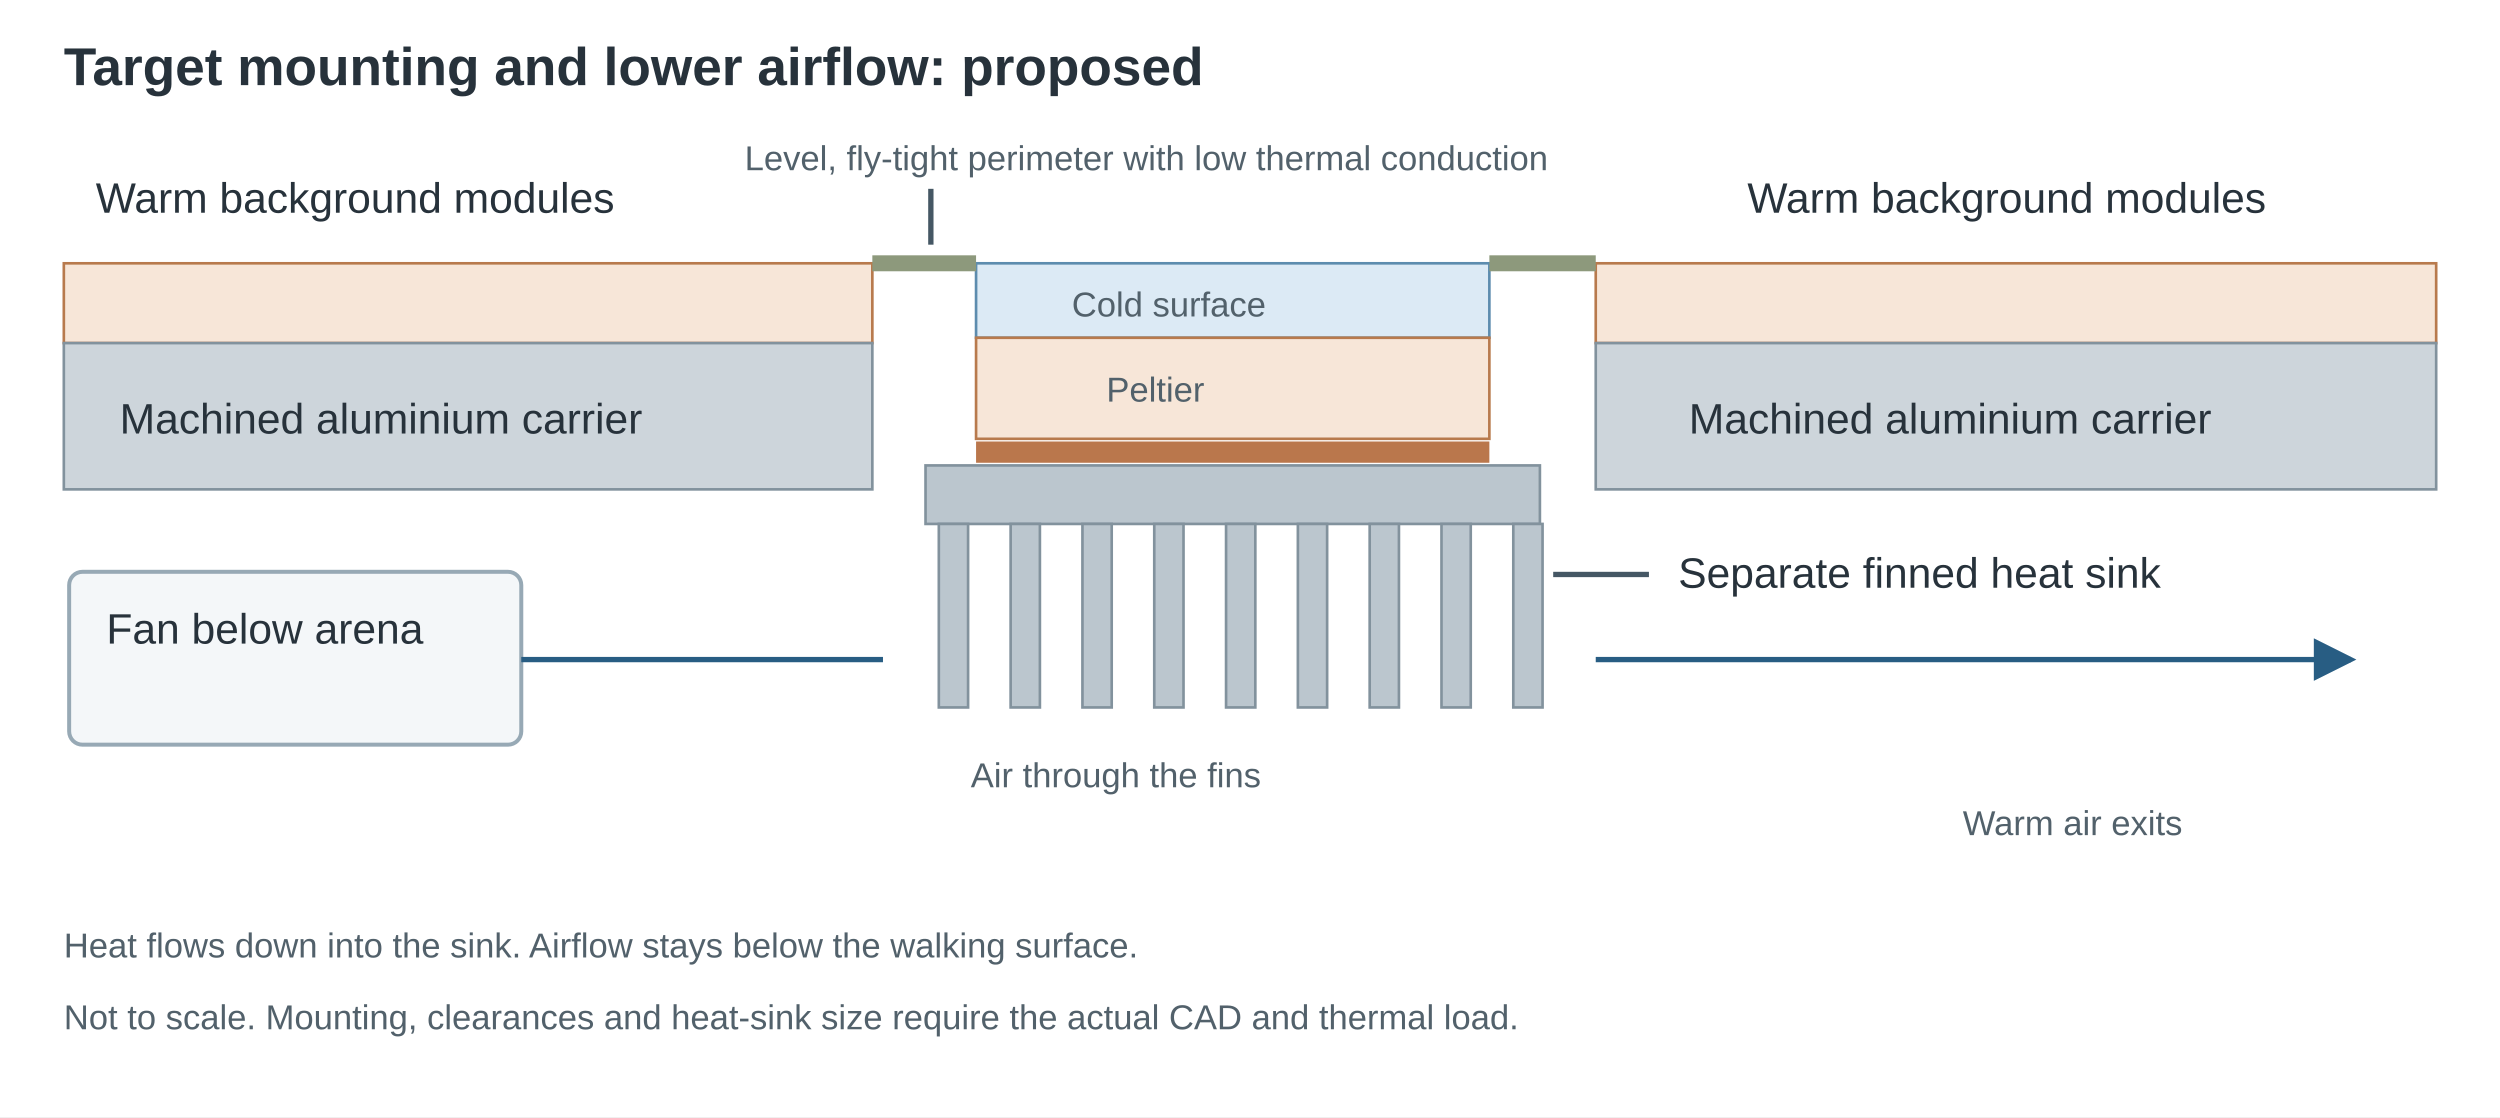
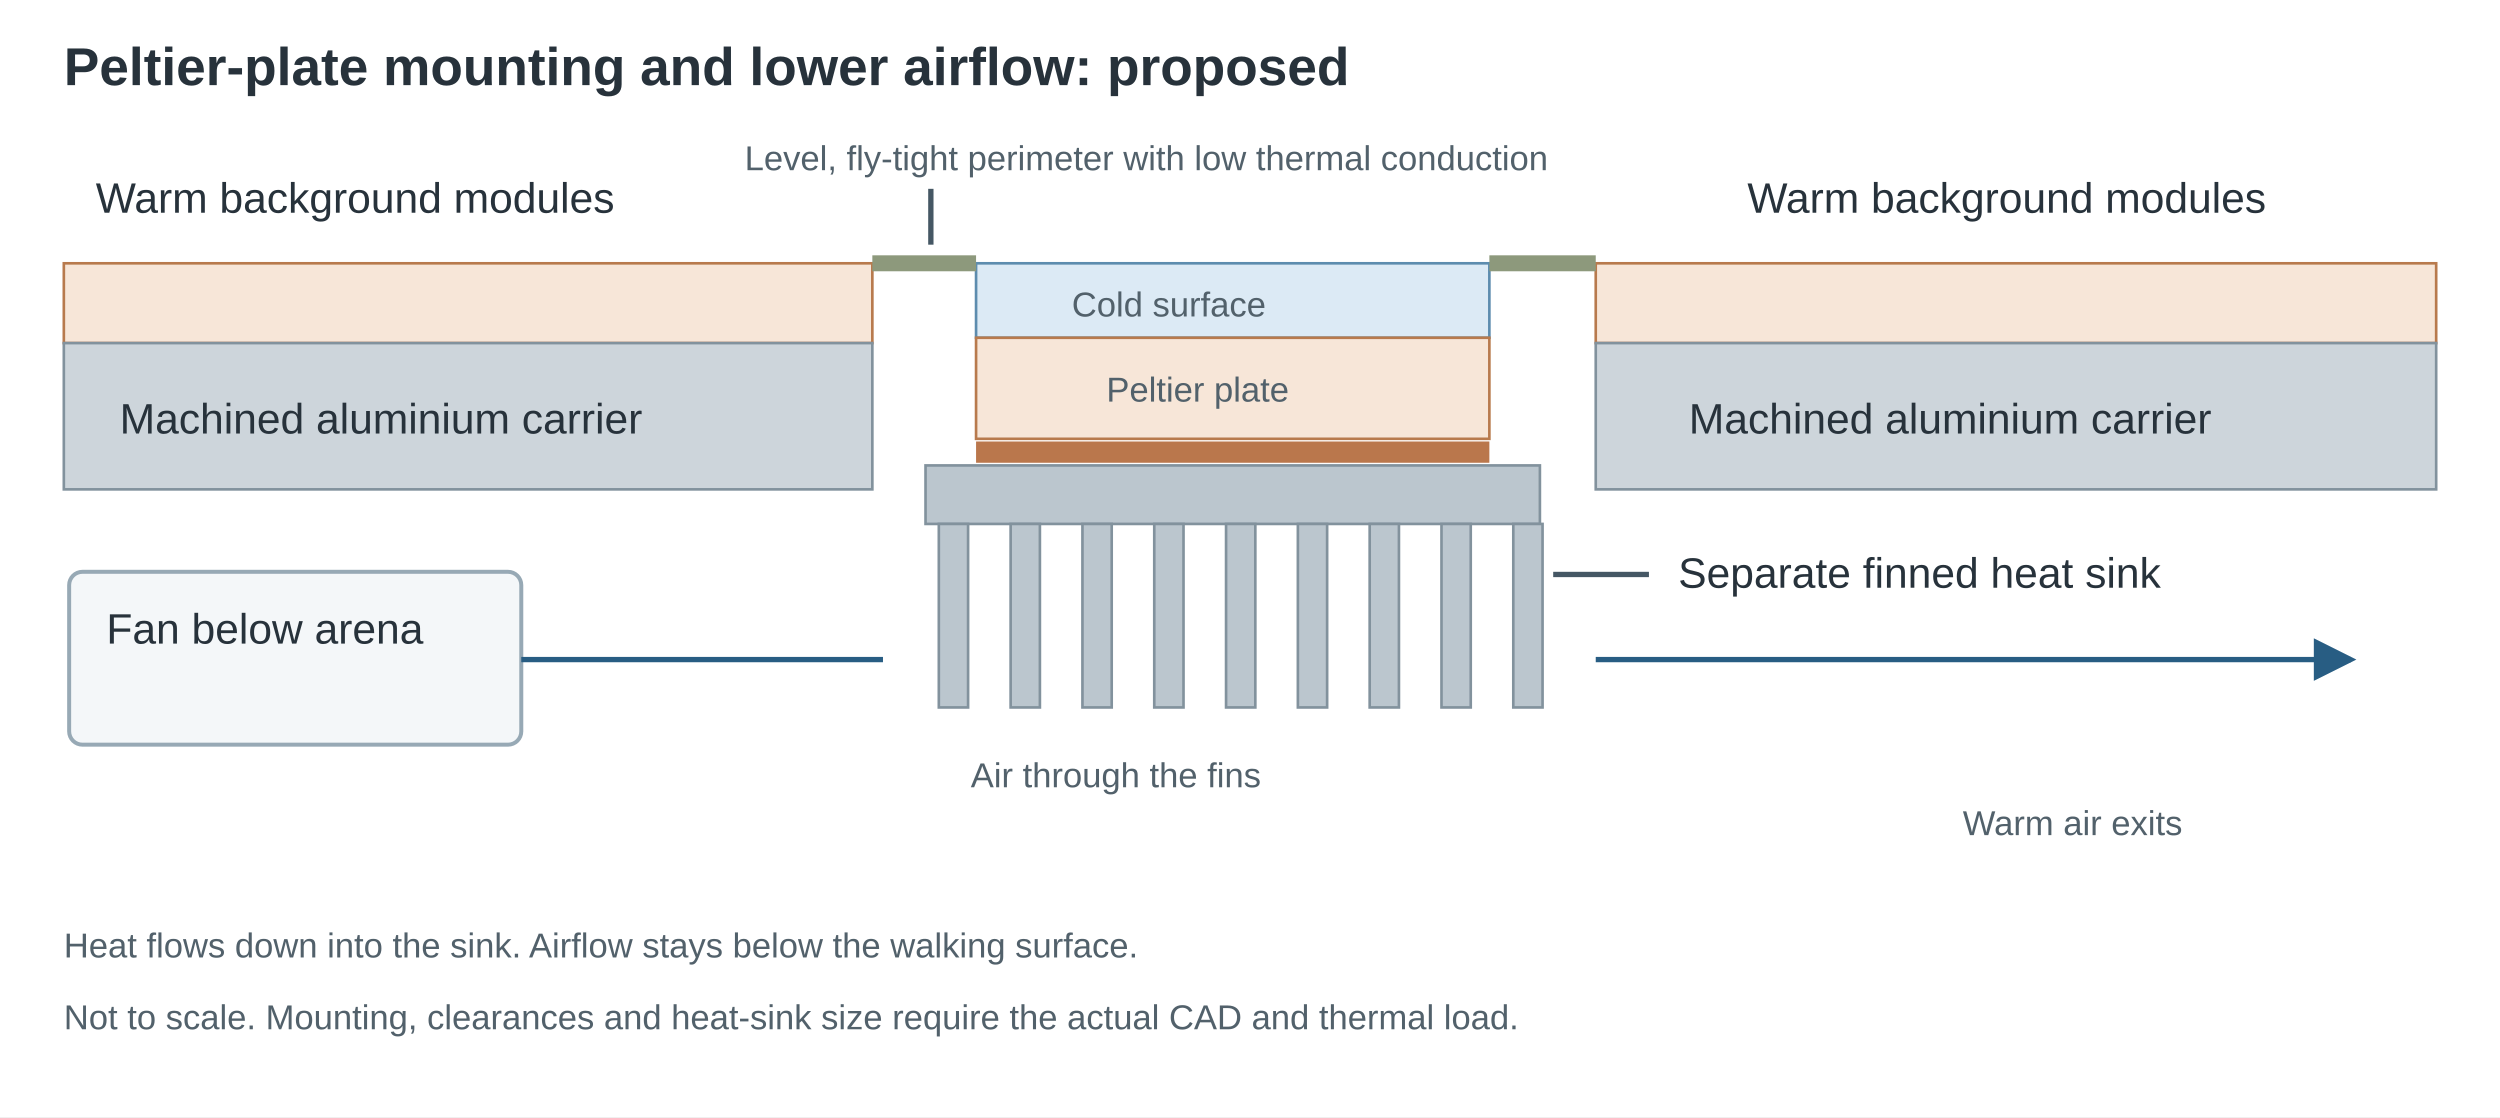
<svg xmlns="http://www.w3.org/2000/svg" viewBox="0 0 940 420" role="img" aria-labelledby="title">
  <defs>
    <marker id="arrow" markerWidth="9" markerHeight="9" refX="7" refY="4" orient="auto">
      <path d="M0 0 L8 4 L0 8" fill="#285d83" />
    </marker>
  </defs>
  <style>text{font-family:Arial,Helvetica,sans-serif;fill:#27323b;font-size:16px}.small{font-size:13px;fill:#52616b}.head{font-size:20px;font-weight:600}.box{fill:#f4f7f9;stroke:#97a9b5;stroke-width:1.5}.signal{stroke:#285d83;stroke-width:2;fill:none;marker-end:url(#arrow)}.wire{stroke:#455764;stroke-width:2;fill:none}.power{stroke:#a35e2f;stroke-width:3;fill:none}.thermal{fill:#f7e6d8;stroke:#b87a4d}.cool{fill:#dceaf5;stroke:#5d8cae}</style>
  <rect width="100%" height="100%" fill="#fff" />
-   <text x="24" y="32" class="head">Target mounting and lower airflow: proposed</text>
+   <text x="24" y="32" class="head">Peltier-plate mounting and lower airflow: proposed</text>
  <text x="36" y="80">Warm background modules</text>
  <text x="657" y="80">Warm background modules</text>
  <rect x="24" y="99" width="304" height="30" class="thermal" />
  <rect x="600" y="99" width="316" height="30" class="thermal" />
  <rect x="24" y="129" width="304" height="55" fill="#cdd5db" stroke="#82929d" />
  <rect x="600" y="129" width="316" height="55" fill="#cdd5db" stroke="#82929d" />
  <text x="45" y="163">Machined aluminium carrier</text>
  <text x="635" y="163">Machined aluminium carrier</text>
  <rect x="367" y="99" width="193" height="28" class="cool" />
  <rect x="367" y="127" width="193" height="38" class="thermal" />
  <text x="403" y="119" class="small">Cold surface</text>
-   <text x="416" y="151" class="small">Peltier</text>
+   <text x="416" y="151" class="small">Peltier plate</text>
  <rect x="367" y="166" width="193" height="8" fill="#ba774c" />
  <rect x="348" y="175" width="231" height="22" fill="#bbc6ce" stroke="#82929d" />
  <rect x="353" y="197" width="11" height="69" fill="#bbc6ce" stroke="#82929d" />
  <rect x="380" y="197" width="11" height="69" fill="#bbc6ce" stroke="#82929d" />
  <rect x="407" y="197" width="11" height="69" fill="#bbc6ce" stroke="#82929d" />
  <rect x="434" y="197" width="11" height="69" fill="#bbc6ce" stroke="#82929d" />
  <rect x="461" y="197" width="11" height="69" fill="#bbc6ce" stroke="#82929d" />
  <rect x="488" y="197" width="11" height="69" fill="#bbc6ce" stroke="#82929d" />
  <rect x="515" y="197" width="11" height="69" fill="#bbc6ce" stroke="#82929d" />
  <rect x="542" y="197" width="11" height="69" fill="#bbc6ce" stroke="#82929d" />
  <rect x="569" y="197" width="11" height="69" fill="#bbc6ce" stroke="#82929d" />
  <text x="631" y="221">Separate finned heat sink</text>
  <path d="M620 216 H584" class="wire" />
  <path d="M328 99 H367 M560 99 H600" stroke="#8d997c" stroke-width="6" />
  <text x="280" y="64" class="small">Level, fly-tight perimeter with low thermal conduction</text>
  <path d="M350 71 V92" class="wire" />
  <rect x="26" y="215" width="170" height="65" rx="5" class="box" />
  <text x="40" y="242">Fan below arena</text>
  <path d="M196 248 H332 M600 248 H884" class="signal" />
  <text x="365" y="296" class="small">Air through the fins</text>
  <text x="738" y="314" class="small">Warm air exits</text>
  <text x="24" y="360" class="small">Heat flows down into the sink. Airflow stays below the walking surface.</text>
  <text x="24" y="387" class="small">Not to scale. Mounting, clearances and heat-sink size require the actual CAD and thermal load.</text>
</svg>
